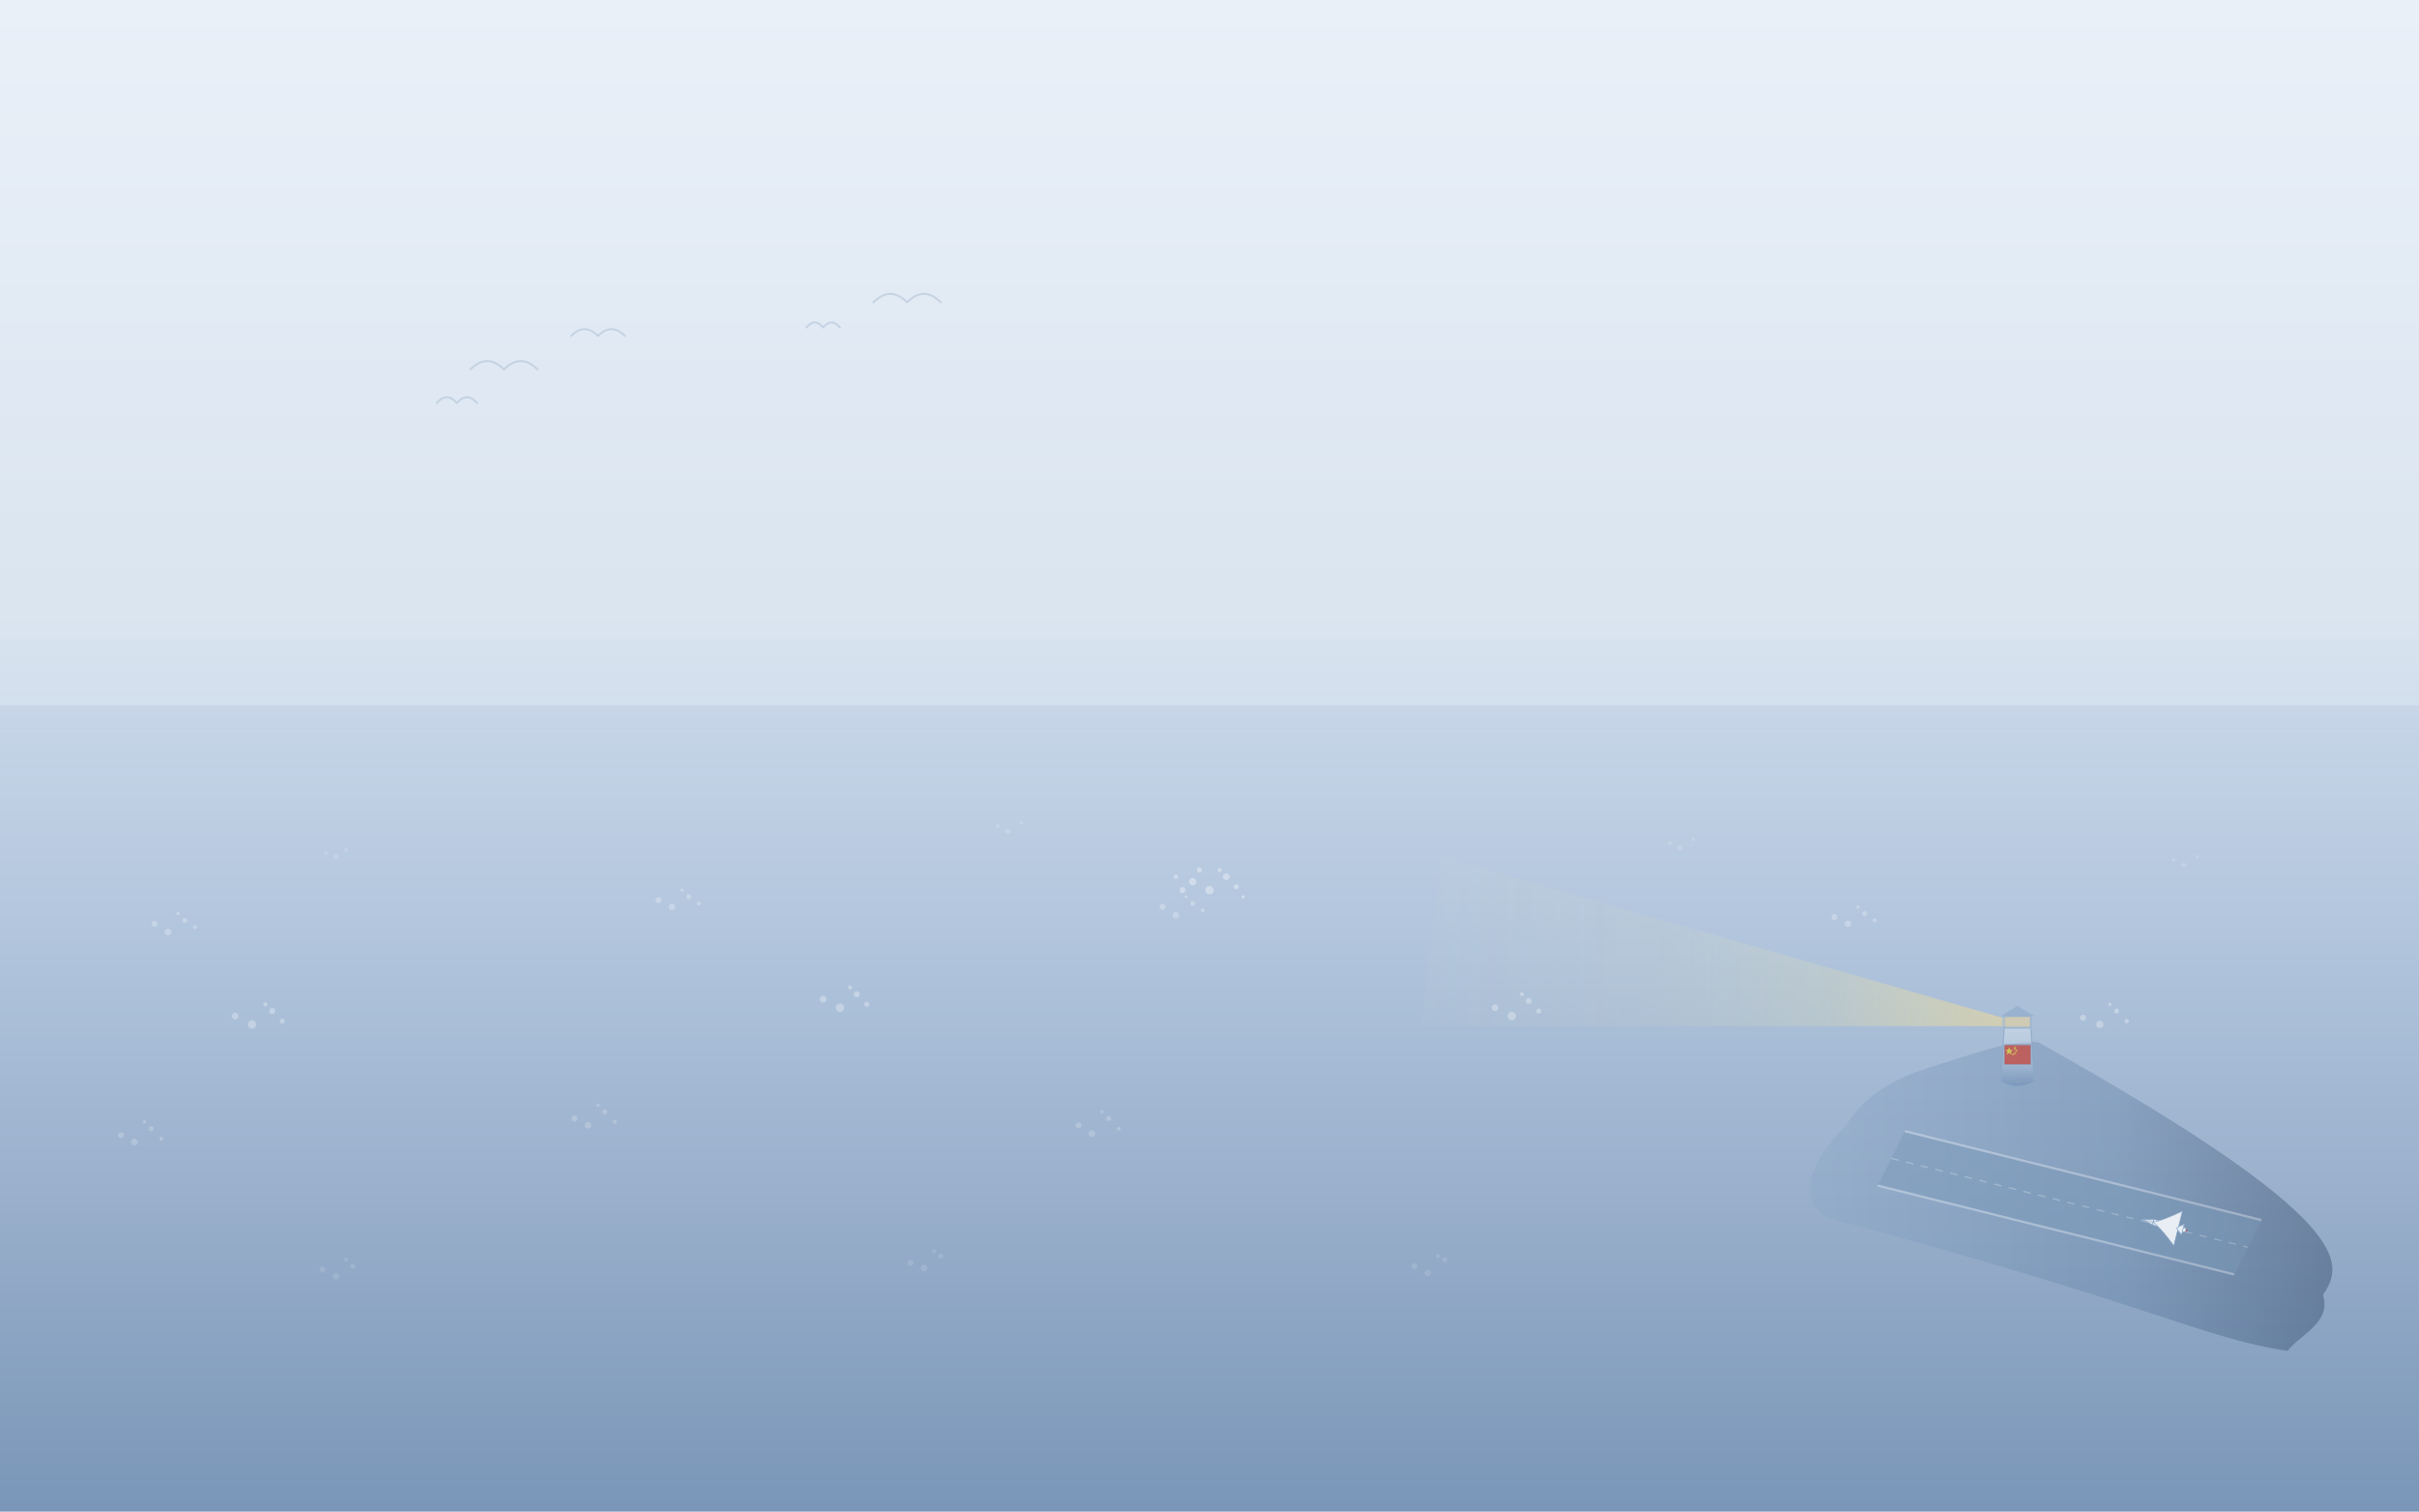
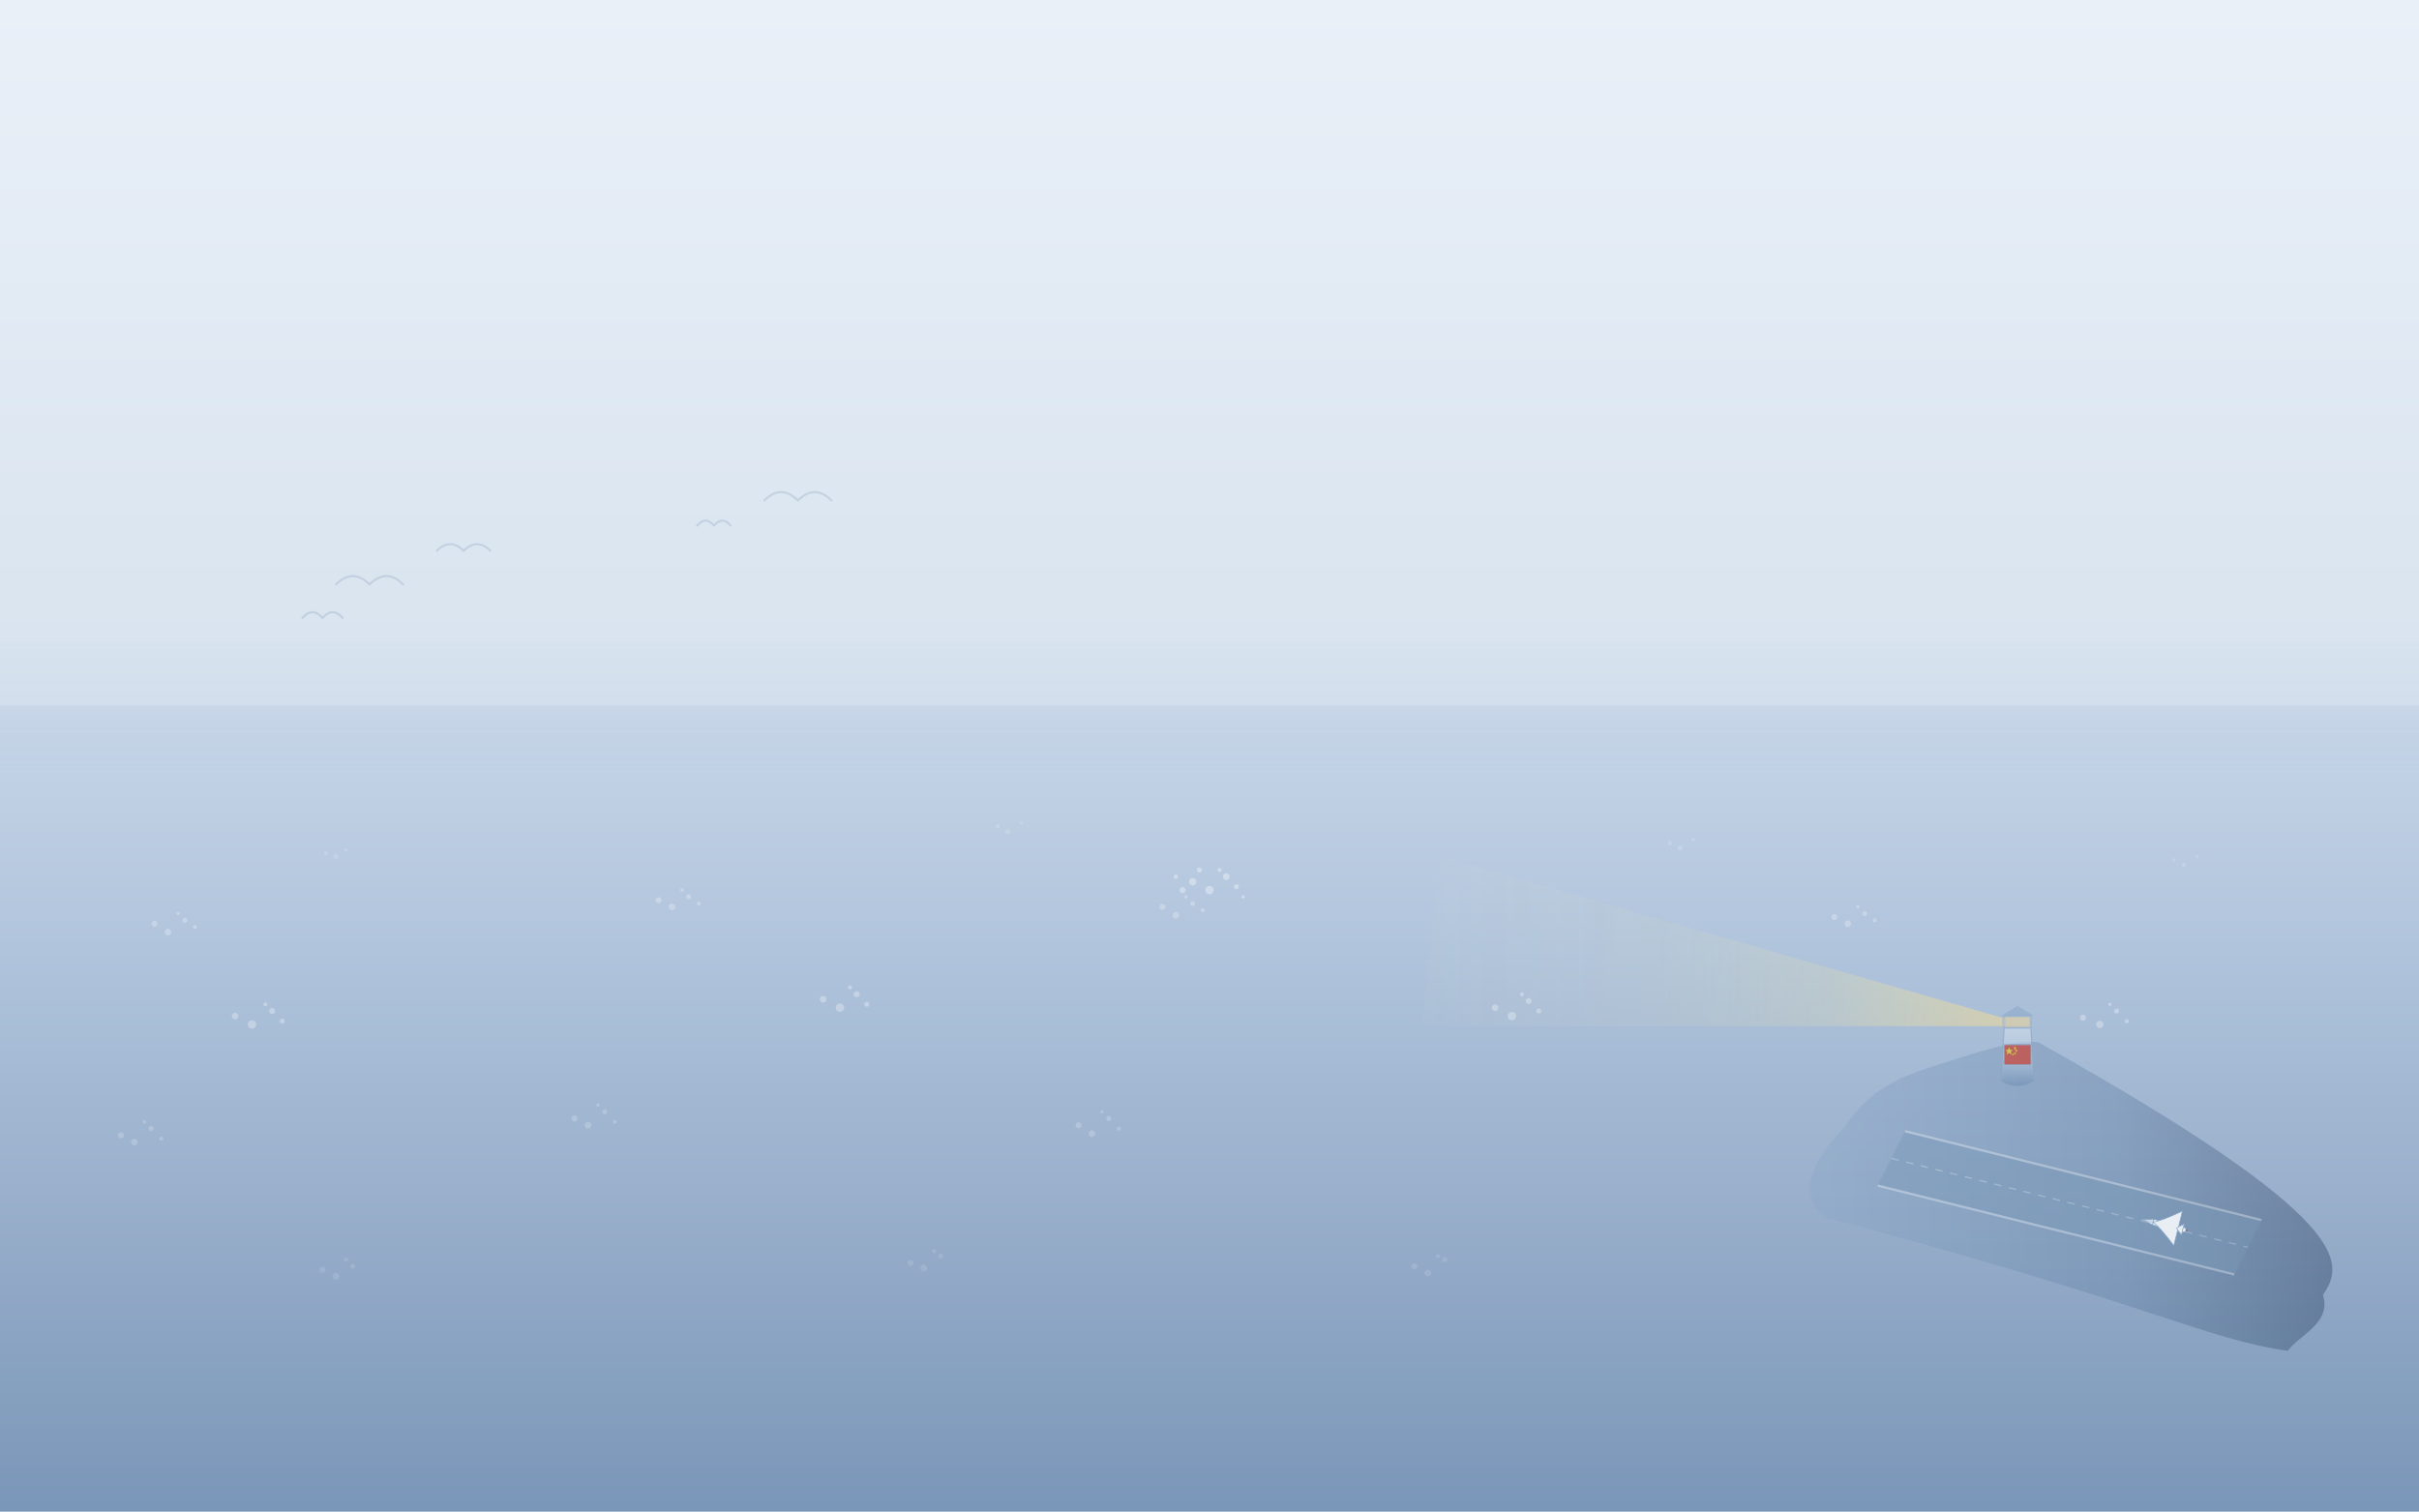
<svg xmlns="http://www.w3.org/2000/svg" viewBox="0 0 1440 900" width="1440" height="900">
  <linearGradient id="sky" x1="0" y1="0" x2="0" y2="1">
    <stop offset="0%" stop-color="#EAF0F8" />
    <stop offset="50%" stop-color="#D6E2EE" />
    <stop offset="100%" stop-color="#C8D6E8" />
  </linearGradient>
  <rect width="1440" height="900" fill="url(#sky)" />
  <linearGradient id="sea" x1="0" y1="0" x2="0" y2="1">
    <stop offset="0%" stop-color="#C8D6E8" />
    <stop offset="30%" stop-color="#B0C4DC" />
    <stop offset="60%" stop-color="#9AB0CC" />
    <stop offset="100%" stop-color="#7A96B8" />
  </linearGradient>
  <rect x="0" y="420" width="1440" height="480" fill="url(#sea)" />
  <linearGradient id="merge" x1="0" y1="0" x2="0" y2="1">
    <stop offset="0%" stop-color="#D6E2EE" stop-opacity="0.5" />
    <stop offset="50%" stop-color="#C8D6E8" stop-opacity="0.3" />
    <stop offset="100%" stop-color="#B0C4DC" stop-opacity="0" />
  </linearGradient>
  <rect x="0" y="380" width="1440" height="80" fill="url(#merge)" />
-   <g fill="none" stroke="#5A7AA0" stroke-width="1.2" stroke-linecap="round" stroke-linejoin="round" opacity="0.20">
+   <g fill="none" stroke="#5A7AA0" stroke-width="1.2" stroke-linecap="round" stroke-linejoin="round" opacity="0.20" transform="translate(-80, 128)">
    <g>
      <animateTransform attributeName="transform" type="scale" values="1,1;1,1;1,0.94;1,1;1,0.94;1,1;1,0.94;1,1;1,0.94;1,1;1,0.94;1,1;1,1" keyTimes="0;0.44;0.45;0.46;0.47;0.48;0.49;0.50;0.51;0.52;0.53;0.54;1" dur="28s" repeatCount="indefinite" />
      <path d="M280,220 Q290,210 300,220 Q310,210 320,220" />
    </g>
    <g>
      <animateTransform attributeName="transform" type="scale" values="1,1;1,1;1,0.94;1,1;1,0.94;1,1;1,0.94;1,1;1,0.94;1,1;1,0.94;1,1;1,1" keyTimes="0;0.445;0.455;0.465;0.475;0.485;0.495;0.505;0.515;0.525;0.535;0.545;1" dur="28s" repeatCount="indefinite" />
      <path d="M340,200 Q348,192 356,200 Q364,192 372,200" />
    </g>
    <g>
      <animateTransform attributeName="transform" type="scale" values="1,1;1,1;1,0.94;1,1;1,0.94;1,1;1,0.94;1,1;1,0.94;1,1;1,0.94;1,1;1,1" keyTimes="0;0.45;0.46;0.47;0.48;0.49;0.50;0.51;0.52;0.53;0.54;0.55;1" dur="28s" repeatCount="indefinite" />
      <path d="M260,240 Q266,233 272,240 Q278,233 284,240" />
    </g>
-     <g>
-       <animateTransform attributeName="transform" type="scale" values="1,1;1,1;1,0.94;1,1;1,0.94;1,1;1,0.94;1,1;1,0.94;1,1;1,0.94;1,1;1,1" keyTimes="0;0.44;0.45;0.46;0.47;0.48;0.49;0.50;0.51;0.52;0.53;0.54;1" dur="28s" repeatCount="indefinite" />
-       <path d="M520,180 Q530,170 540,180 Q550,170 560,180" />
-     </g>
-     <g>
-       <animateTransform attributeName="transform" type="scale" values="1,1;1,1;1,0.94;1,1;1,0.94;1,1;1,0.94;1,1;1,0.94;1,1;1,0.94;1,1;1,1" keyTimes="0;0.455;0.465;0.475;0.485;0.495;0.505;0.515;0.525;0.535;0.545;0.555;1" dur="28s" repeatCount="indefinite" />
-       <path d="M480,195 Q485,189 490,195 Q495,189 500,195" />
+     <g transform="translate(15, -10)">
+       <g>
+         <animateTransform attributeName="transform" type="scale" values="1,1;1,1;1,0.94;1,1;1,0.94;1,1;1,0.94;1,1;1,0.94;1,1;1,0.94;1,1;1,1" keyTimes="0;0.44;0.45;0.46;0.47;0.48;0.49;0.50;0.51;0.52;0.53;0.54;1" dur="28s" repeatCount="indefinite" />
+         <path d="M520,180 Q530,170 540,180 Q550,170 560,180" />
+       </g>
+     </g>
+     <g transform="translate(15, -10)">
+       <g>
+         <animateTransform attributeName="transform" type="scale" values="1,1;1,1;1,0.94;1,1;1,0.94;1,1;1,0.94;1,1;1,0.94;1,1;1,0.94;1,1;1,1" keyTimes="0;0.455;0.465;0.475;0.485;0.495;0.505;0.515;0.525;0.535;0.545;0.555;1" dur="28s" repeatCount="indefinite" />
+         <path d="M480,195 Q485,189 490,195 Q495,189 500,195" />
+       </g>
    </g>
  </g>
  <g transform="translate(0, 20)">
    <g opacity="0.35" transform="translate(1245, 695) scale(0.90, 1) rotate(-3) translate(-1245, -695)">
      <linearGradient id="islandGrad" x1="0" y1="0" x2="1" y2="0">
        <stop offset="0%" stop-color="#8AA8C8" />
        <stop offset="60%" stop-color="#5A7AA0" />
        <stop offset="100%" stop-color="#1A3050" />
      </linearGradient>
      <path d="M1370,791              C1315,781 1280,758 1070,696              C1050,684 1060,662 1085,642              C1105,616 1135,612 1160,606              C1190,599 1205,597 1215,599              C1420,716 1410,741 1395,759              C1400,776 1378,782 1370,791              Z" fill="url(#islandGrad)" />
    </g>
    <g opacity="0.45" transform="translate(1232, 696.2) scale(0.90) translate(-1232, -696.2)">
      <path d="M1123.1,648.8 L1105.1,684.8 L1340.9,743.6 L1358.9,707.6 Z" fill="#7A9AB8" />
      <line x1="1123.1" y1="648.8" x2="1358.9" y2="707.6" stroke="#FFFFFF" stroke-width="1.5" opacity="0.70" />
      <line x1="1105.1" y1="684.8" x2="1340.9" y2="743.6" stroke="#FFFFFF" stroke-width="1.5" opacity="0.70" />
      <line x1="1114.1" y1="666.8" x2="1349.9" y2="725.6" stroke="#FFFFFF" stroke-width="0.8" stroke-dasharray="5,5" opacity="0.55" />
    </g>
    <g>
      <animateTransform attributeName="transform" type="translate" values="0,0; 0,0; -100,-25; -200,-80; -900,-420; -1450,-450; -1450,-450; 380,140; 100,25; 10,3; 0,0; 0,0" keyTimes="0; 0.25; 0.30; 0.35; 0.48; 0.54; 0.56; 0.60; 0.78; 0.86; 0.90; 1" dur="28s" repeatCount="indefinite" />
      <animate attributeName="opacity" values="1; 1; 1; 1; 1; 0.5; 0; 0; 1; 1; 1; 1" keyTimes="0; 0.25; 0.30; 0.35; 0.44; 0.48; 0.56; 0.60; 0.78; 0.86; 0.90; 1" dur="28s" repeatCount="indefinite" />
      <g transform="translate(1291, 710) scale(0.96) rotate(14)">
        <rect x="-10" y="-1.8" width="19" height="3.6" rx="1" fill="#E8EEF4" stroke="#8AA8C8" stroke-width="0.4" />
        <path d="M-10,-1.8 L-15,-0.3 L-17.5,0 L-15,0.3 L-10,1.8 Z" fill="#E8EEF4" stroke="#8AA8C8" stroke-width="0.4" />
        <path d="M-10,0 Q-5,-2 6,-11 L6,11 Q-5,2 -10,0 Z" fill="#E8EEF4" stroke="#8AA8C8" stroke-width="0.4" />
        <polygon points="5,0 9,-3.5 9,3.5" fill="#E8EEF4" stroke="#8AA8C8" stroke-width="0.4" />
        <path d="M9,-1.8 L11,-0.6 L11,0.6 L9,1.8 Z" fill="#E8EEF4" stroke="#8AA8C8" stroke-width="0.4" />
        <rect x="11" y="-0.5" width="0.8" height="1" rx="0.3" fill="#CC3333" />
        <ellipse cx="-12" cy="0" rx="2.5" ry="1" fill="#8AA8C8" opacity="0.35" />
      </g>
    </g>
    <g opacity="0.56">
      <linearGradient id="towerGrad" x1="0" y1="0" x2="0" y2="1">
        <stop offset="0%" stop-color="#D6E2EE" />
        <stop offset="60%" stop-color="#B0C4DC" />
        <stop offset="100%" stop-color="#6A8AB0" />
      </linearGradient>
      <path d="M1191,624 Q1201,630 1211,624 L1209,592 L1193,592 Z" fill="url(#towerGrad)" stroke="#8AA8C8" stroke-width="0.8" />
      <line x1="1192" y1="612" x2="1210" y2="612" stroke="#8AA8C8" stroke-width="0.5" />
      <g>
        <rect x="1193" y="602" width="16" height="12" fill="#DE2910" stroke="#8AA8C8" stroke-width="0.4" />
        <polygon points="1196,603.5 1196.7,605.2 1198.3,605.2 1197,606.2 1197.5,608 1196,606.9 1194.5,608 1195,606.2 1193.7,605.2 1195.3,605.2" fill="#FFDE00" />
        <polygon points="1199.5,602.8 1199.7,603.7 1200.5,603.7 1199.8,604.2 1200,605.2 1199.5,604.6 1199,605.2 1199.2,604.2 1198.5,603.7 1199.3,603.7" fill="#FFDE00" />
        <polygon points="1200.3,604.5 1200.5,605.2 1201.2,605.2 1200.6,605.6 1200.8,606.5 1200.3,606 1199.8,606.5 1200,605.6 1199.4,605.2 1200.1,605.2" fill="#FFDE00" />
        <polygon points="1199.5,606.2 1199.7,606.9 1200.3,606.9 1199.8,607.3 1200,608 1199.5,607.5 1199,608 1199.2,607.3 1198.7,606.9 1199.3,606.9" fill="#FFDE00" />
        <polygon points="1198.3,607 1198.5,607.6 1199,607.6 1198.6,608 1198.7,608.5 1198.3,608.2 1197.9,608.5 1198,608 1197.6,607.6 1198.1,607.6" fill="#FFDE00" />
      </g>
      <line x1="1192" y1="602" x2="1210" y2="602" stroke="#8AA8C8" stroke-width="0.5" />
      <rect x="1193" y="585" width="16" height="7" rx="1" fill="#D6C8A8" stroke="#8AA8C8" stroke-width="0.7" />
      <rect x="1194" y="586" width="14" height="5" rx="0.8" fill="#FFE088" opacity="0.50" />
      <path d="M1191,585 L1201,579 L1211,585 Z" fill="#8AA8C8" />
      <line x1="1193" y1="586" x2="1193" y2="591" stroke="#FFE088" stroke-width="0.8" opacity="0.50" />
      <linearGradient id="beamFade" x1="1" y1="0" x2="0" y2="0">
        <stop offset="0%" stop-color="#FFE088" stop-opacity="0.82" />
        <stop offset="30%" stop-color="#FFEE99" stop-opacity="0.30" />
        <stop offset="60%" stop-color="#FFEEAA" stop-opacity="0.12" />
        <stop offset="100%" stop-color="#FFEEBB" stop-opacity="0.04" />
      </linearGradient>
      <g opacity="1">
        <animateTransform attributeName="transform" type="rotate" values="-5 1192 590; 5 1192 590; -5 1192 590" keyTimes="0; 0.5; 1" dur="6s" repeatCount="indefinite" />
        <path d="M1192,586 L858,490 L846,591 L1192,591 Z" fill="url(#beamFade)" />
      </g>
    </g>
  </g>
  <g fill="#FFFFFF">
    <g opacity="0.15">
      <circle cx="200" cy="510" r="1.5" />
      <circle cx="206" cy="506" r="1" />
      <circle cx="194" cy="508" r="1.2" />
      <circle cx="600" cy="495" r="1.5" />
      <circle cx="608" cy="490" r="1" />
      <circle cx="594" cy="492" r="1.2" />
      <circle cx="1000" cy="505" r="1.5" />
      <circle cx="1008" cy="500" r="1" />
      <circle cx="994" cy="502" r="1.2" />
      <circle cx="1300" cy="515" r="1.3" />
      <circle cx="1308" cy="510" r="1" />
      <circle cx="1294" cy="512" r="1" />
    </g>
    <g opacity="0.25">
      <circle cx="100" cy="555" r="2" />
      <circle cx="110" cy="548" r="1.5" />
      <circle cx="92" cy="550" r="1.8" />
      <circle cx="106" cy="544" r="1" />
      <circle cx="116" cy="552" r="1.2" />
      <circle cx="400" cy="540" r="2" />
      <circle cx="410" cy="534" r="1.5" />
      <circle cx="392" cy="536" r="1.8" />
      <circle cx="406" cy="530" r="1" />
      <circle cx="416" cy="538" r="1.2" />
      <circle cx="700" cy="545" r="2" />
      <circle cx="710" cy="538" r="1.5" />
      <circle cx="692" cy="540" r="1.8" />
      <circle cx="706" cy="534" r="1" />
      <circle cx="716" cy="542" r="1.2" />
      <circle cx="1100" cy="550" r="2" />
      <circle cx="1110" cy="544" r="1.5" />
      <circle cx="1092" cy="546" r="1.8" />
      <circle cx="1106" cy="540" r="1" />
      <circle cx="1116" cy="548" r="1.2" />
    </g>
    <g opacity="0.35">
      <circle cx="720" cy="530" r="2.5" />
      <circle cx="730" cy="522" r="2" />
      <circle cx="710" cy="525" r="2.2" />
      <circle cx="736" cy="528" r="1.5" />
      <circle cx="704" cy="530" r="1.8" />
      <circle cx="726" cy="518" r="1.2" />
      <circle cx="714" cy="518" r="1.5" />
      <circle cx="740" cy="534" r="1" />
      <circle cx="700" cy="522" r="1.3" />
    </g>
    <g opacity="0.30">
      <circle cx="150" cy="610" r="2.5" />
      <circle cx="162" cy="602" r="1.8" />
      <circle cx="140" cy="605" r="2" />
      <circle cx="158" cy="598" r="1.2" />
      <circle cx="168" cy="608" r="1.5" />
      <circle cx="500" cy="600" r="2.5" />
      <circle cx="510" cy="592" r="1.8" />
      <circle cx="490" cy="595" r="2" />
      <circle cx="506" cy="588" r="1.2" />
      <circle cx="516" cy="598" r="1.5" />
      <circle cx="900" cy="605" r="2.5">
        <animate attributeName="cy" values="605;590;605" dur="3s" repeatCount="indefinite" />
      </circle>
      <circle cx="910" cy="596" r="1.8">
        <animate attributeName="cy" values="596;582;596" dur="3.5s" repeatCount="indefinite" />
      </circle>
      <circle cx="890" cy="600" r="2">
        <animate attributeName="cy" values="600;586;600" dur="4s" repeatCount="indefinite" />
      </circle>
      <circle cx="906" cy="592" r="1.2">
        <animate attributeName="cy" values="592;580;592" dur="2.8s" repeatCount="indefinite" />
      </circle>
      <circle cx="916" cy="602" r="1.5">
        <animate attributeName="cy" values="602;588;602" dur="3.2s" repeatCount="indefinite" />
      </circle>
      <circle cx="1250" cy="610" r="2.2" />
      <circle cx="1260" cy="602" r="1.5" />
      <circle cx="1240" cy="606" r="1.8" />
      <circle cx="1256" cy="598" r="1" />
      <circle cx="1266" cy="608" r="1.3" />
    </g>
    <g opacity="0.20">
      <circle cx="80" cy="680" r="2" />
      <circle cx="90" cy="672" r="1.5" />
      <circle cx="72" cy="676" r="1.8" />
      <circle cx="86" cy="668" r="1" />
      <circle cx="96" cy="678" r="1.2" />
      <circle cx="350" cy="670" r="2" />
      <circle cx="360" cy="662" r="1.5" />
      <circle cx="342" cy="666" r="1.8" />
      <circle cx="356" cy="658" r="1" />
      <circle cx="366" cy="668" r="1.2" />
      <circle cx="650" cy="675" r="2" />
      <circle cx="660" cy="666" r="1.5" />
      <circle cx="642" cy="670" r="1.8" />
      <circle cx="656" cy="662" r="1" />
      <circle cx="666" cy="672" r="1.2" />
    </g>
    <g opacity="0.12">
      <circle cx="200" cy="760" r="2" />
      <circle cx="210" cy="754" r="1.5" />
      <circle cx="192" cy="756" r="1.8" />
      <circle cx="206" cy="750" r="1.2" />
      <circle cx="550" cy="755" r="2" />
      <circle cx="560" cy="748" r="1.5" />
      <circle cx="542" cy="752" r="1.8" />
      <circle cx="556" cy="745" r="1.2" />
      <circle cx="850" cy="758" r="2" />
      <circle cx="860" cy="750" r="1.5" />
      <circle cx="842" cy="754" r="1.8" />
      <circle cx="856" cy="748" r="1.2" />
    </g>
  </g>
</svg>
